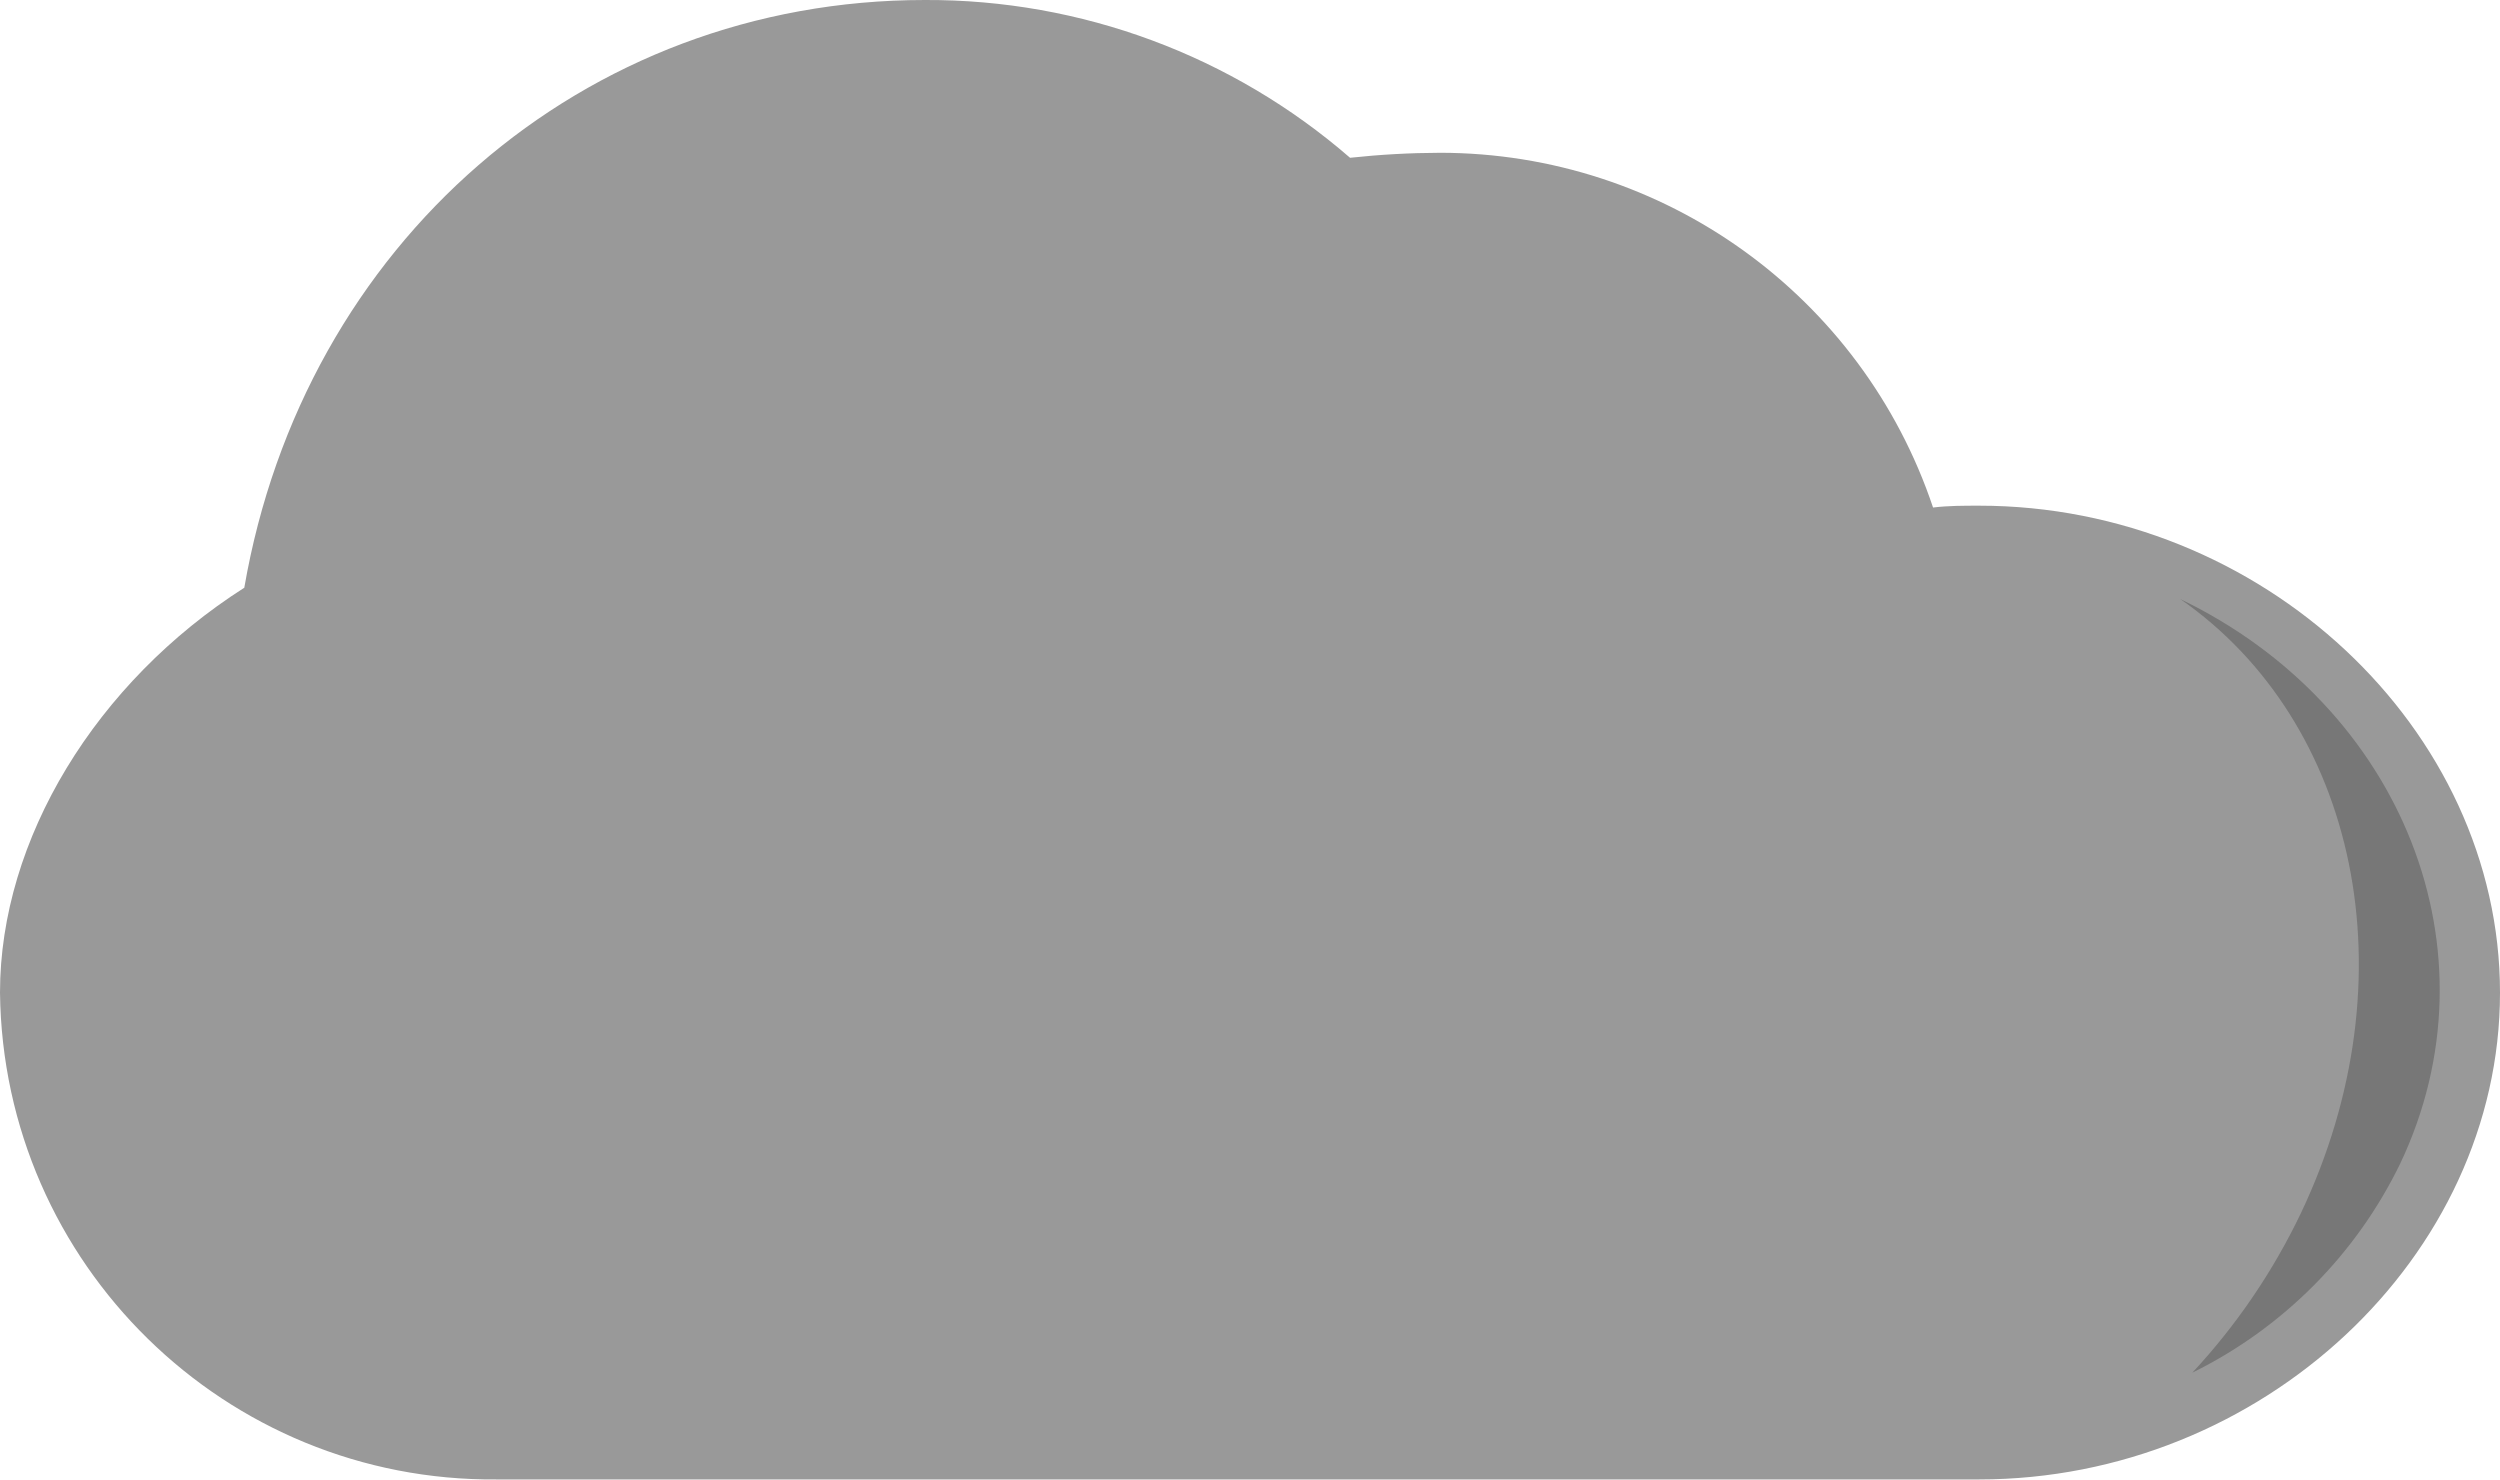
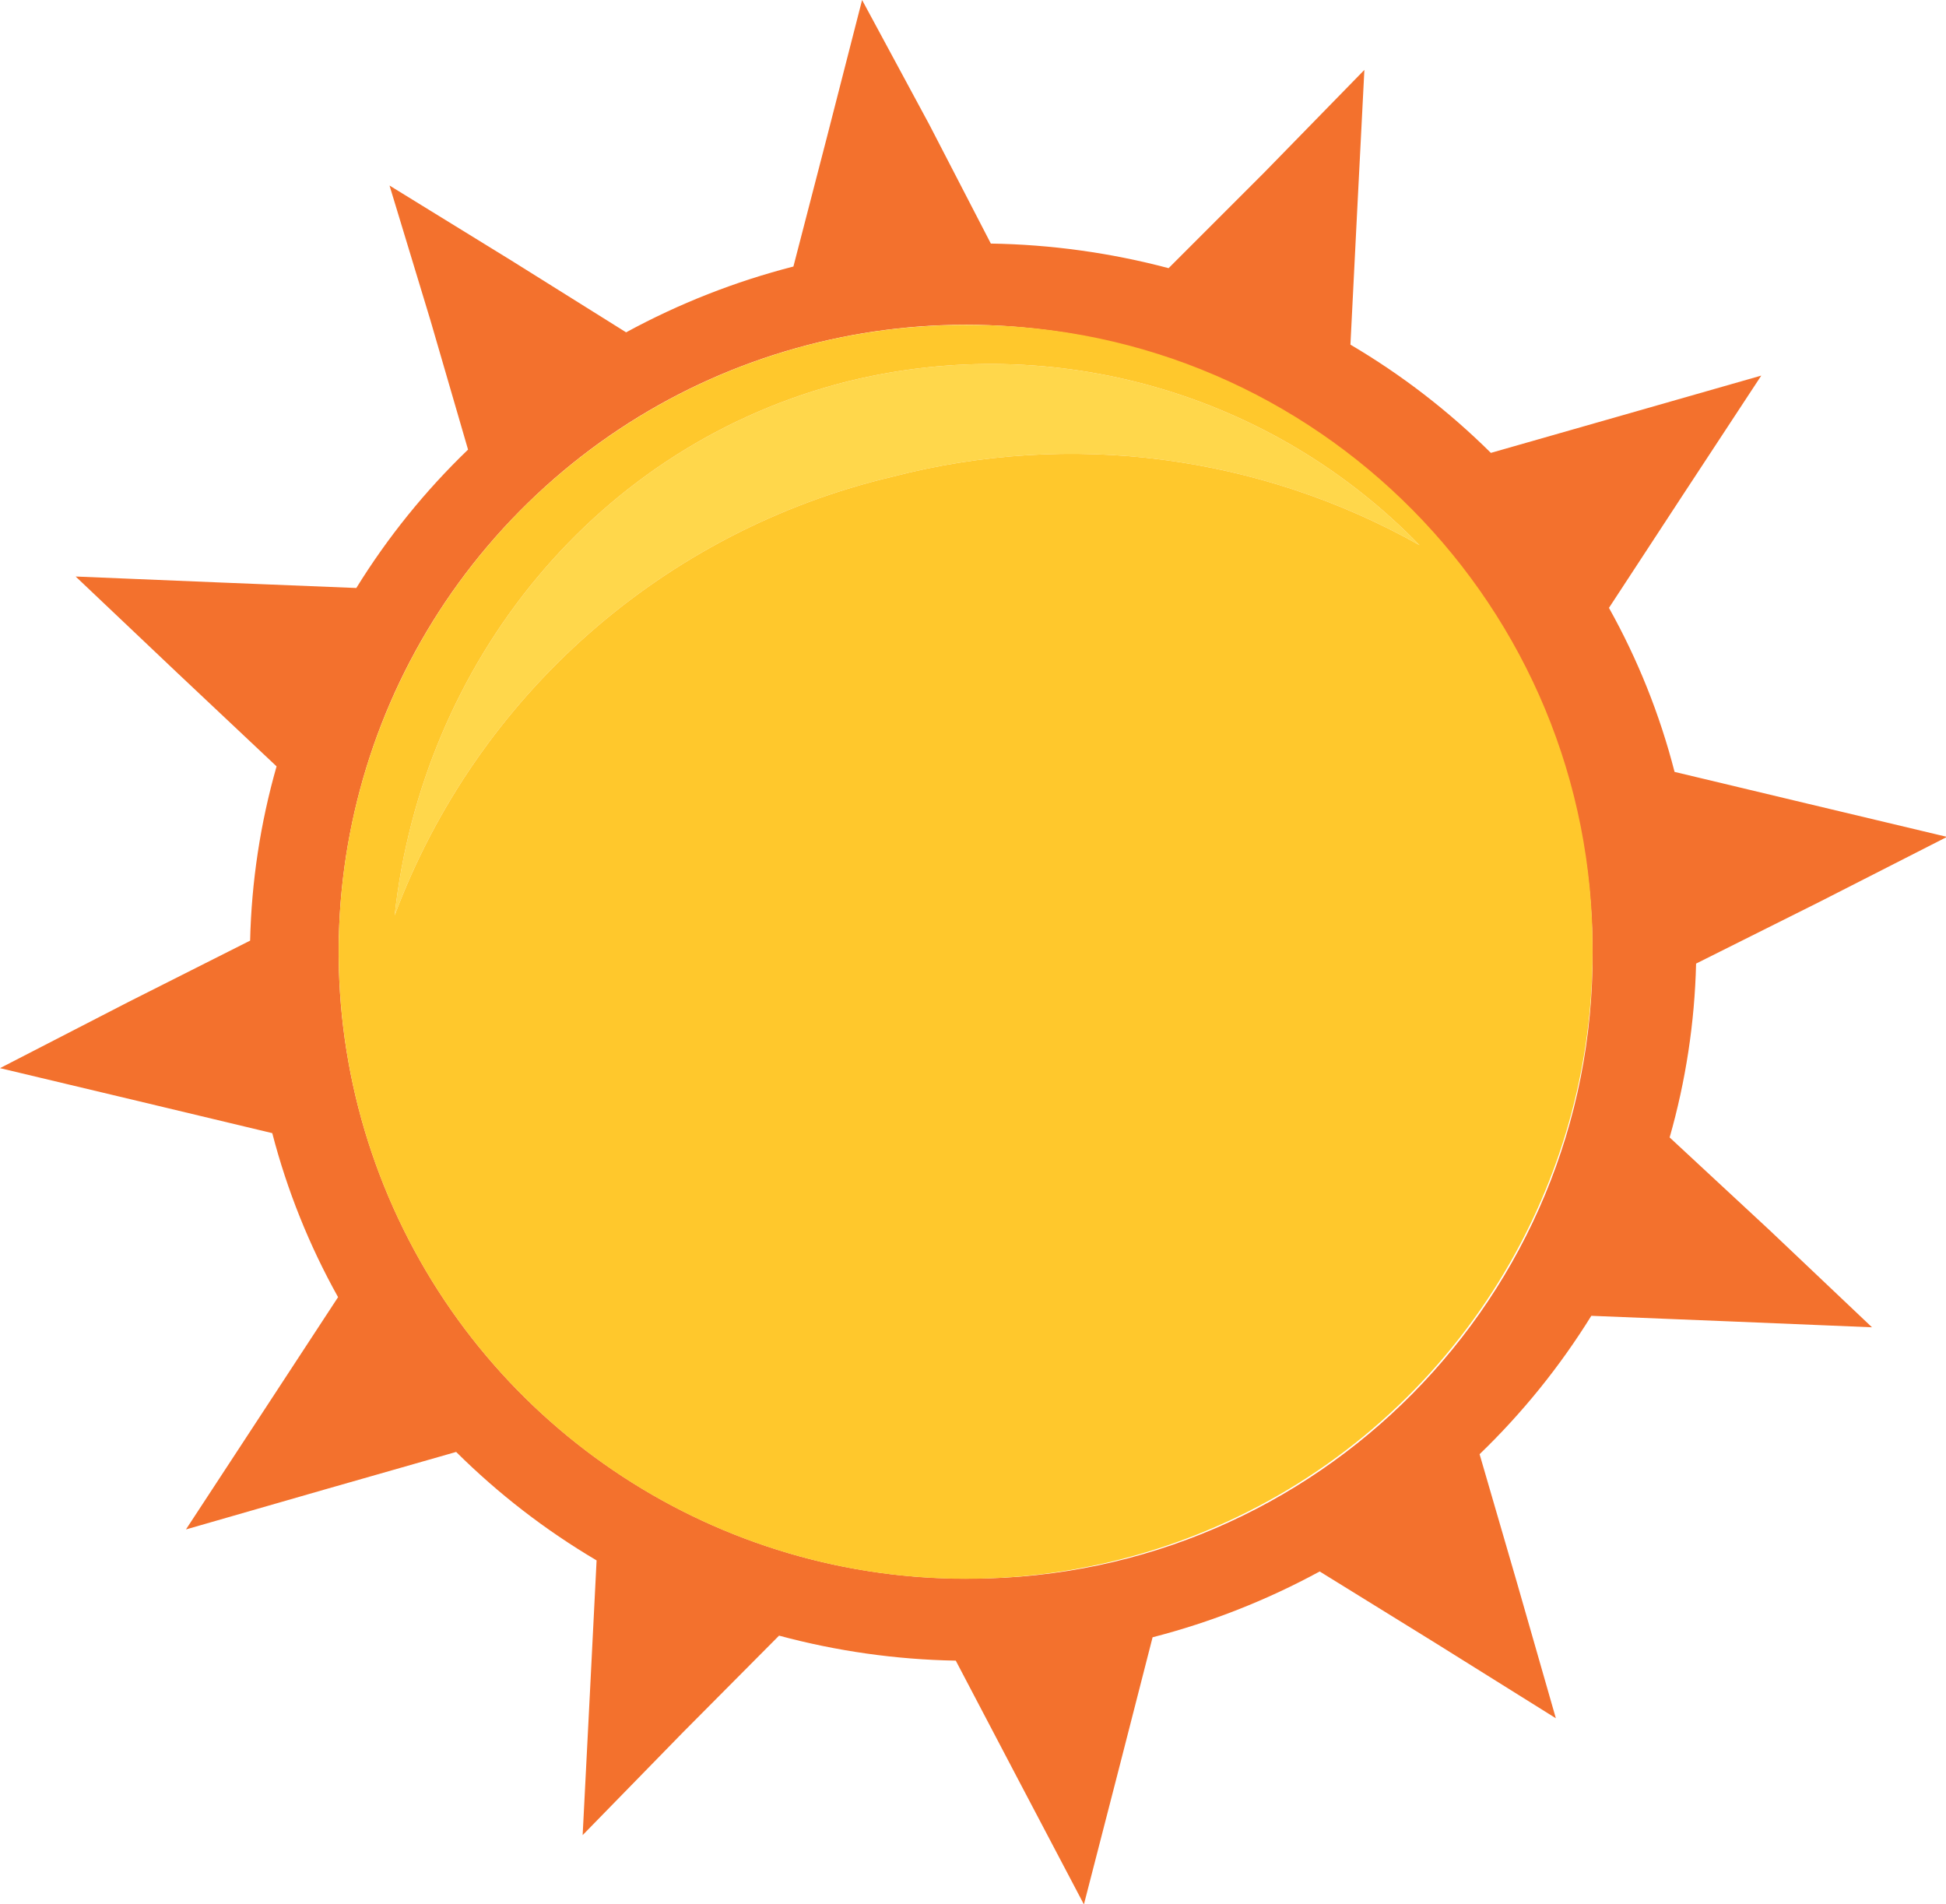
- <svg xmlns="http://www.w3.org/2000/svg" height="56.26" viewBox="0 0 95.07 56.26" width="95.07">
-   <path d="m75.26 19.23c-.58 0-1.17 0-1.75.07a19.78 19.78 0 0 0 -18.75-13.49 32.79 32.79 0 0 0 -3.42.19 24.52 24.52 0 0 0 -16.17-6c-13 0-23.62 9.28-25.88 22.35-5.63 3.59-9.29 9.56-9.29 15.4a18.73 18.73 0 0 0 18.9 18.51h56.36c10.74 0 19.81-8.47 19.81-18.51s-9.07-18.52-19.81-18.52z" fill="#999" />
-   <path d="m87.5 46.13a24.27 24.27 0 0 1 -4.13 6.07 17.27 17.27 0 0 0 7.9-7.94c3.84-8.08.09-17.41-8.36-21.48 6.72 4.67 8.85 14.38 4.59 23.35z" fill="#777" fill-rule="evenodd" />
+ <svg xmlns="http://www.w3.org/2000/svg" height="92.86" viewBox="0 0 94.92 92.86" width="94.92">
+   <path d="m43.54 23.25a34.38 34.38 0 0 0 -24.29 21.4c1.34-12.32 9.86-23 22.15-26.06a29.15 29.15 0 0 1 27.84 8 34.63 34.63 0 0 0 -25.7-3.34z" fill="#ffd74b" fill-rule="evenodd" />
+   <path d="m81.44 55.48a33.86 33.86 0 0 0 1.29-8.48l6-3 6.24-3.18-6.8-1.62-6.49-1.55a33.41 33.41 0 0 0 -3.2-8l3.62-5.53 3.81-5.8-6.75 1.93-6.44 1.84a34.85 34.85 0 0 0 -6.85-5.28l.33-6.55.35-6.85-4.88 5-4.67 4.67a36.05 36.05 0 0 0 -8.67-1.2l-3-5.8-3.28-6.08-1.71 6.67-1.64 6.33a35.55 35.55 0 0 0 -8.16 3.21l-5.61-3.51-5.93-3.65 2 6.59 1.83 6.29a34.61 34.61 0 0 0 -5.45 6.75l-6.69-.27-7-.29 5 4.74 4.8 4.52a33.86 33.86 0 0 0 -1.29 8.5l-5.95 3-6.25 3.22 6.8 1.62 6.48 1.55a33.85 33.85 0 0 0 3.21 8l-3.62 5.53-3.8 5.8 6.74-1.94 6.44-1.84a34.9 34.9 0 0 0 6.85 5.29l-.33 6.55-.35 6.85 4.88-5 4.7-4.73a35.55 35.55 0 0 0 8.62 1.22l3.05 5.81 3.2 6.08 1.72-6.67 1.63-6.36a35.75 35.75 0 0 0 8.15-3.21l5.63 3.48 5.89 3.68-1.89-6.59-1.83-6.29a34.91 34.91 0 0 0 5.45-6.75l6.69.27 7 .29-5-4.74zm-33.98 21.52a30.58 30.58 0 1 1 30.22-30.57 30.39 30.39 0 0 1 -30.22 30.57z" fill="#f3712d" />
+   <path d="m47.46 15.85a30.58 30.58 0 1 0 30.22 30.58 30.39 30.39 0 0 0 -30.22-30.58zm-3.92 7.4a34.38 34.38 0 0 0 -24.29 21.4c1.34-12.32 9.86-23 22.15-26.06a29.15 29.15 0 0 1 27.84 8 34.63 34.63 0 0 0 -25.7-3.34z" fill="#ffc82c" />
</svg>
